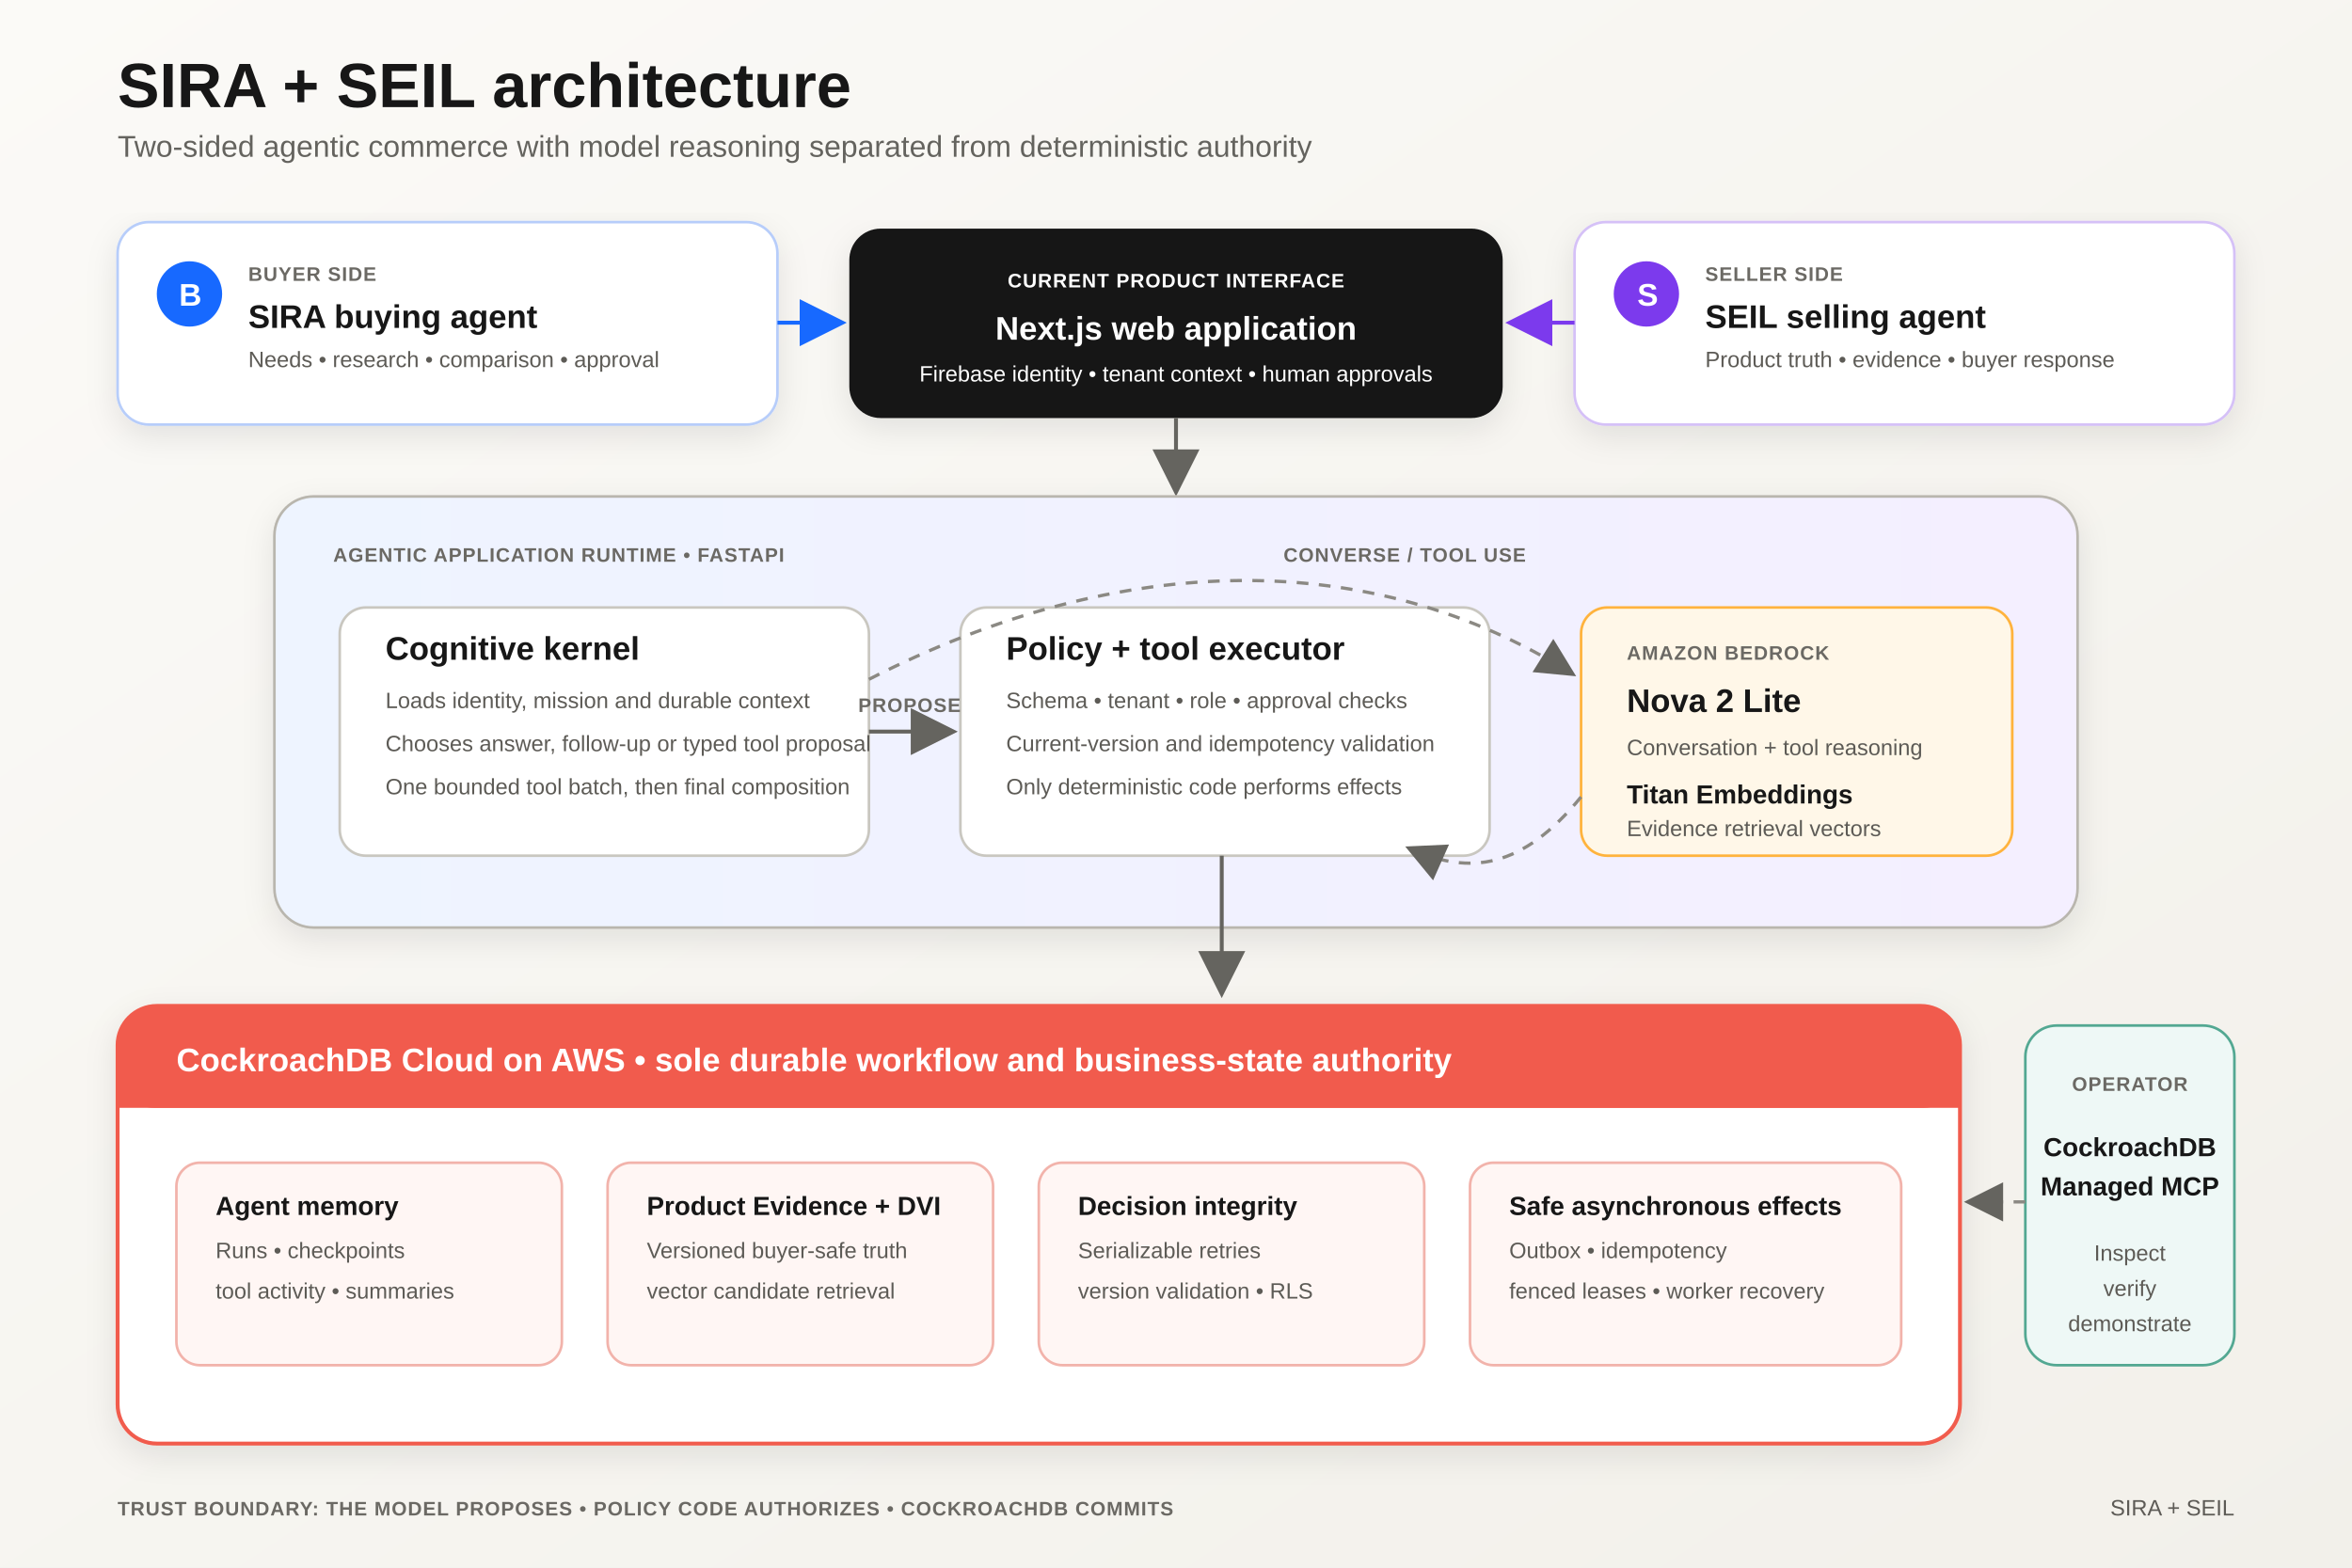
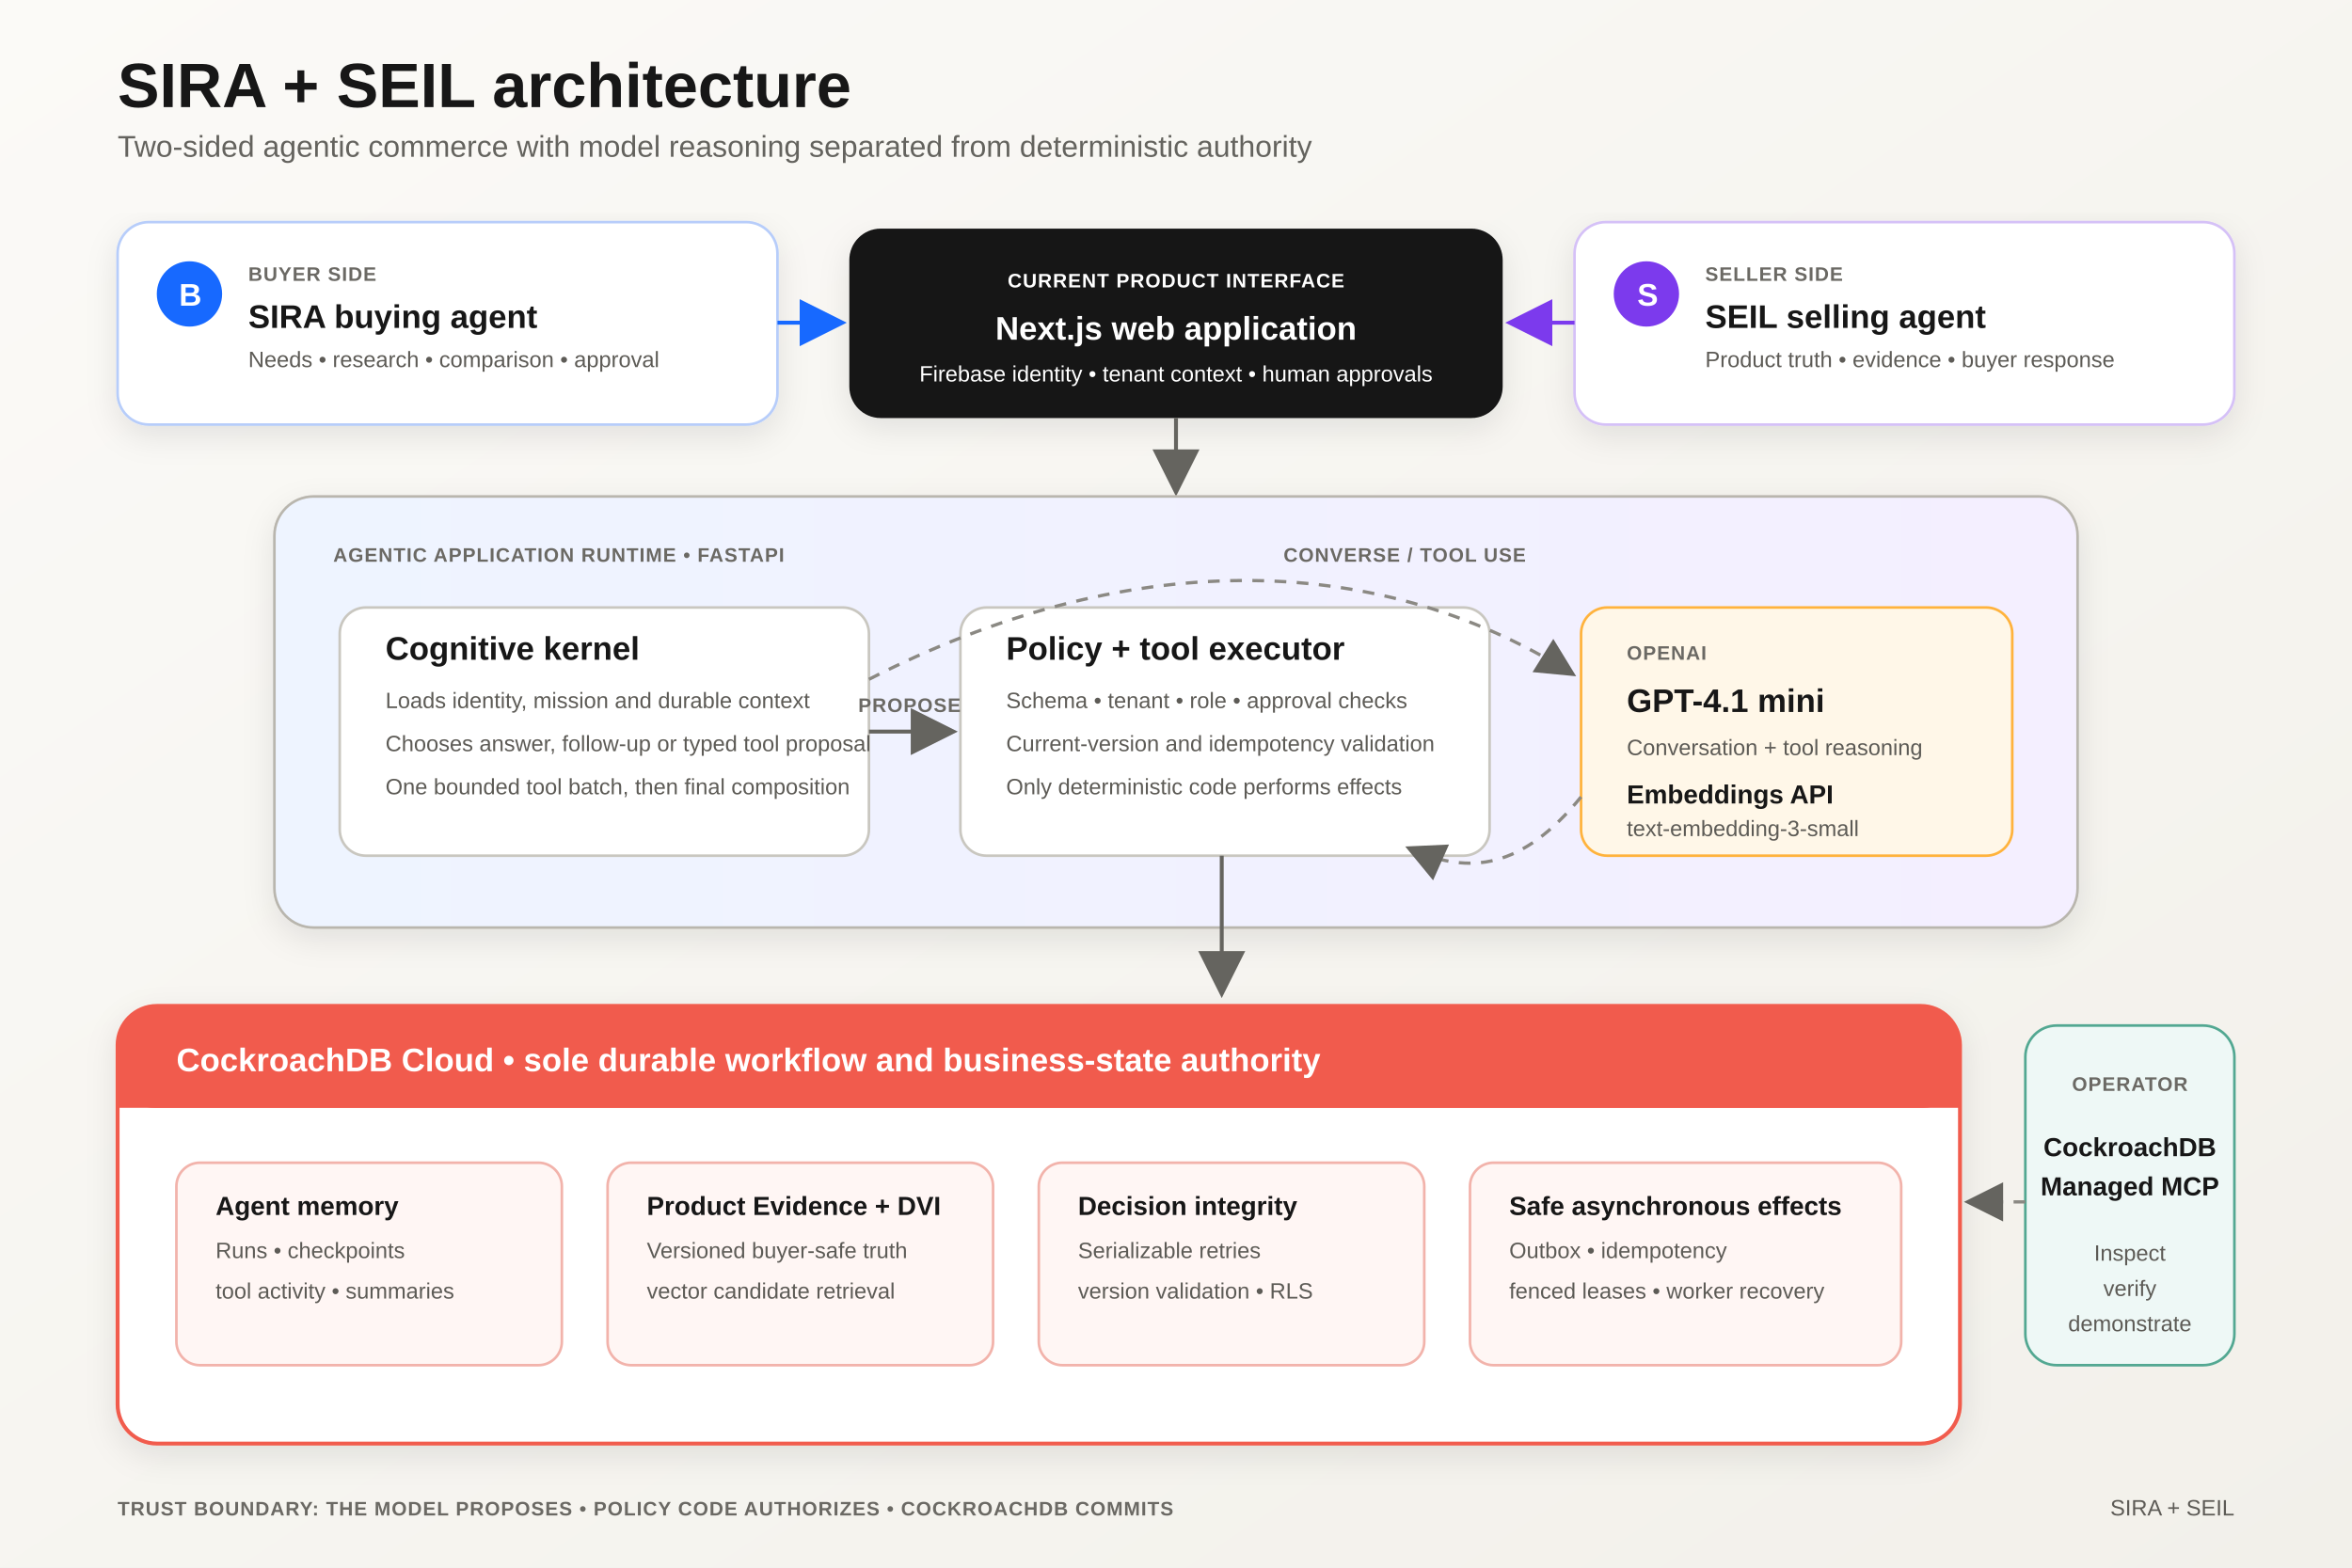
<svg xmlns="http://www.w3.org/2000/svg" width="1800" height="1200" viewBox="0 0 1800 1200">
  <defs>
    <linearGradient id="bg" x1="0" y1="0" x2="1" y2="1">
      <stop offset="0" stop-color="#fbfaf7" />
      <stop offset="1" stop-color="#f2f0ea" />
    </linearGradient>
    <linearGradient id="runtime" x1="0" y1="0" x2="1" y2="0">
      <stop offset="0" stop-color="#eef4ff" />
      <stop offset="1" stop-color="#f4efff" />
    </linearGradient>
    <filter id="shadow" x="-10%" y="-10%" width="120%" height="130%">
      <feDropShadow dx="0" dy="8" stdDeviation="12" flood-color="#171717" flood-opacity="0.09" />
    </filter>
    <marker id="arrow" markerWidth="12" markerHeight="12" refX="10" refY="6" orient="auto">
      <path d="M0,0 L12,6 L0,12 Z" fill="#65645f" />
    </marker>
    <marker id="arrow-blue" markerWidth="12" markerHeight="12" refX="10" refY="6" orient="auto">
      <path d="M0,0 L12,6 L0,12 Z" fill="#1769ff" />
    </marker>
    <marker id="arrow-purple" markerWidth="12" markerHeight="12" refX="10" refY="6" orient="auto">
      <path d="M0,0 L12,6 L0,12 Z" fill="#7c3aed" />
    </marker>
    <style>
      .title { font: 700 48px Arial, sans-serif; fill: #171717; }
      .subtitle { font: 400 23px Arial, sans-serif; fill: #64635e; }
      .h2 { font: 700 25px Arial, sans-serif; fill: #171717; }
      .h3 { font: 700 20px Arial, sans-serif; fill: #171717; }
      .body { font: 400 17px Arial, sans-serif; fill: #5d5b56; }
      .small { font: 600 15px Arial, sans-serif; fill: #6b6964; letter-spacing: .7px; }
      .white { fill: #fff; }
      .line { fill: none; stroke: #65645f; stroke-width: 3; marker-end: url(#arrow); }
      .dash { fill: none; stroke: #8b8983; stroke-width: 2.5; stroke-dasharray: 9 8; marker-end: url(#arrow); }
    </style>
  </defs>
  <rect width="1800" height="1200" fill="url(#bg)" />
  <text x="90" y="82" class="title">SIRA + SEIL architecture</text>
  <text x="90" y="120" class="subtitle">Two-sided agentic commerce with model reasoning separated from deterministic authority</text>
  <rect x="90" y="170" width="505" height="155" rx="24" fill="#ffffff" stroke="#b7cdfa" stroke-width="2" filter="url(#shadow)" />
  <circle cx="145" cy="225" r="25" fill="#1769ff" />
  <text x="137" y="234" font-family="Arial" font-size="24" font-weight="700" class="white">B</text>
  <text x="190" y="215" class="small" fill="#1769ff">BUYER SIDE</text>
  <text x="190" y="251" class="h2">SIRA buying agent</text>
  <text x="190" y="281" class="body">Needs • research • comparison • approval</text>
  <rect x="1205" y="170" width="505" height="155" rx="24" fill="#ffffff" stroke="#d5c1f7" stroke-width="2" filter="url(#shadow)" />
  <circle cx="1260" cy="225" r="25" fill="#7c3aed" />
  <text x="1253" y="234" font-family="Arial" font-size="24" font-weight="700" class="white">S</text>
  <text x="1305" y="215" class="small" fill="#7c3aed">SELLER SIDE</text>
  <text x="1305" y="251" class="h2">SEIL selling agent</text>
  <text x="1305" y="281" class="body">Product truth • evidence • buyer response</text>
  <rect x="650" y="175" width="500" height="145" rx="24" fill="#171717" filter="url(#shadow)" />
  <text x="900" y="220" class="small white" text-anchor="middle">CURRENT PRODUCT INTERFACE</text>
  <text x="900" y="260" class="h2 white" text-anchor="middle">Next.js web application</text>
  <text x="900" y="292" class="body white" text-anchor="middle">Firebase identity • tenant context • human approvals</text>
  <path d="M595 247 L642 247" class="line" style="stroke:#1769ff;marker-end:url(#arrow-blue)" />
  <path d="M1205 247 L1158 247" class="line" style="stroke:#7c3aed;marker-end:url(#arrow-purple)" />
  <path d="M900 320 L900 374" class="line" />
  <rect x="210" y="380" width="1380" height="330" rx="30" fill="url(#runtime)" stroke="#b9b6ae" stroke-width="2" filter="url(#shadow)" />
  <text x="255" y="430" class="small">AGENTIC APPLICATION RUNTIME • FASTAPI</text>
  <rect x="260" y="465" width="405" height="190" rx="20" fill="#fff" stroke="#c9c7c0" stroke-width="2" />
  <text x="295" y="505" class="h2">Cognitive kernel</text>
  <text x="295" y="542" class="body">Loads identity, mission and durable context</text>
  <text x="295" y="575" class="body">Chooses answer, follow-up or typed tool proposal</text>
  <text x="295" y="608" class="body">One bounded tool batch, then final composition</text>
  <rect x="735" y="465" width="405" height="190" rx="20" fill="#fff" stroke="#c9c7c0" stroke-width="2" />
  <text x="770" y="505" class="h2">Policy + tool executor</text>
  <text x="770" y="542" class="body">Schema • tenant • role • approval checks</text>
  <text x="770" y="575" class="body">Current-version and idempotency validation</text>
  <text x="770" y="608" class="body">Only deterministic code performs effects</text>
  <rect x="1210" y="465" width="330" height="190" rx="20" fill="#fff7e8" stroke="#ffb33d" stroke-width="2" />
-   <text x="1245" y="505" class="small" fill="#c76d00">AMAZON BEDROCK</text>
-   <text x="1245" y="545" class="h2">Nova 2 Lite</text>
+   <text x="1245" y="505" class="small" fill="#c76d00">OPENAI</text>
+   <text x="1245" y="545" class="h2">GPT-4.1 mini</text>
  <text x="1245" y="578" class="body">Conversation + tool reasoning</text>
-   <text x="1245" y="615" class="h3">Titan Embeddings</text>
-   <text x="1245" y="640" class="body">Evidence retrieval vectors</text>
+   <text x="1245" y="615" class="h3">Embeddings API</text>
+   <text x="1245" y="640" class="body">text-embedding-3-small</text>
  <path d="M665 560 L727 560" class="line" />
  <text x="696" y="545" class="small" text-anchor="middle">PROPOSE</text>
  <path d="M665 520 C860 420, 1050 420, 1202 515" class="dash" />
  <text x="1075" y="430" class="small" text-anchor="middle">CONVERSE / TOOL USE</text>
  <path d="M1210 610 C1165 665, 1125 670, 1080 650" class="dash" />
  <path d="M935 655 L935 758" class="line" />
  <rect x="90" y="770" width="1410" height="335" rx="30" fill="#fff" stroke="#f15b4d" stroke-width="3" filter="url(#shadow)" />
  <rect x="90" y="770" width="1410" height="78" rx="28" fill="#f15b4d" />
  <rect x="90" y="820" width="1410" height="28" fill="#f15b4d" />
-   <text x="135" y="820" class="h2 white">CockroachDB Cloud on AWS • sole durable workflow and business-state authority</text>
+   <text x="135" y="820" class="h2 white">CockroachDB Cloud • sole durable workflow and business-state authority</text>
  <rect x="135" y="890" width="295" height="155" rx="18" fill="#fff6f4" stroke="#f2b3ab" stroke-width="2" />
  <text x="165" y="930" class="h3">Agent memory</text>
  <text x="165" y="963" class="body">Runs • checkpoints</text>
  <text x="165" y="994" class="body">tool activity • summaries</text>
  <rect x="465" y="890" width="295" height="155" rx="18" fill="#fff6f4" stroke="#f2b3ab" stroke-width="2" />
  <text x="495" y="930" class="h3">Product Evidence + DVI</text>
  <text x="495" y="963" class="body">Versioned buyer-safe truth</text>
  <text x="495" y="994" class="body">vector candidate retrieval</text>
  <rect x="795" y="890" width="295" height="155" rx="18" fill="#fff6f4" stroke="#f2b3ab" stroke-width="2" />
  <text x="825" y="930" class="h3">Decision integrity</text>
  <text x="825" y="963" class="body">Serializable retries</text>
  <text x="825" y="994" class="body">version validation • RLS</text>
  <rect x="1125" y="890" width="330" height="155" rx="18" fill="#fff6f4" stroke="#f2b3ab" stroke-width="2" />
  <text x="1155" y="930" class="h3">Safe asynchronous effects</text>
  <text x="1155" y="963" class="body">Outbox • idempotency</text>
  <text x="1155" y="994" class="body">fenced leases • worker recovery</text>
  <rect x="1550" y="785" width="160" height="260" rx="24" fill="#eef8f6" stroke="#53a892" stroke-width="2" />
  <text x="1630" y="835" class="small" text-anchor="middle" fill="#18745f">OPERATOR</text>
  <text x="1630" y="885" class="h3" text-anchor="middle">CockroachDB</text>
  <text x="1630" y="915" class="h3" text-anchor="middle">Managed MCP</text>
  <text x="1630" y="965" class="body" text-anchor="middle">Inspect</text>
  <text x="1630" y="992" class="body" text-anchor="middle">verify</text>
  <text x="1630" y="1019" class="body" text-anchor="middle">demonstrate</text>
  <path d="M1550 920 L1508 920" class="dash" />
  <text x="90" y="1160" class="small">TRUST BOUNDARY: THE MODEL PROPOSES • POLICY CODE AUTHORIZES • COCKROACHDB COMMITS</text>
  <text x="1710" y="1160" class="body" text-anchor="end">SIRA + SEIL</text>
</svg>
